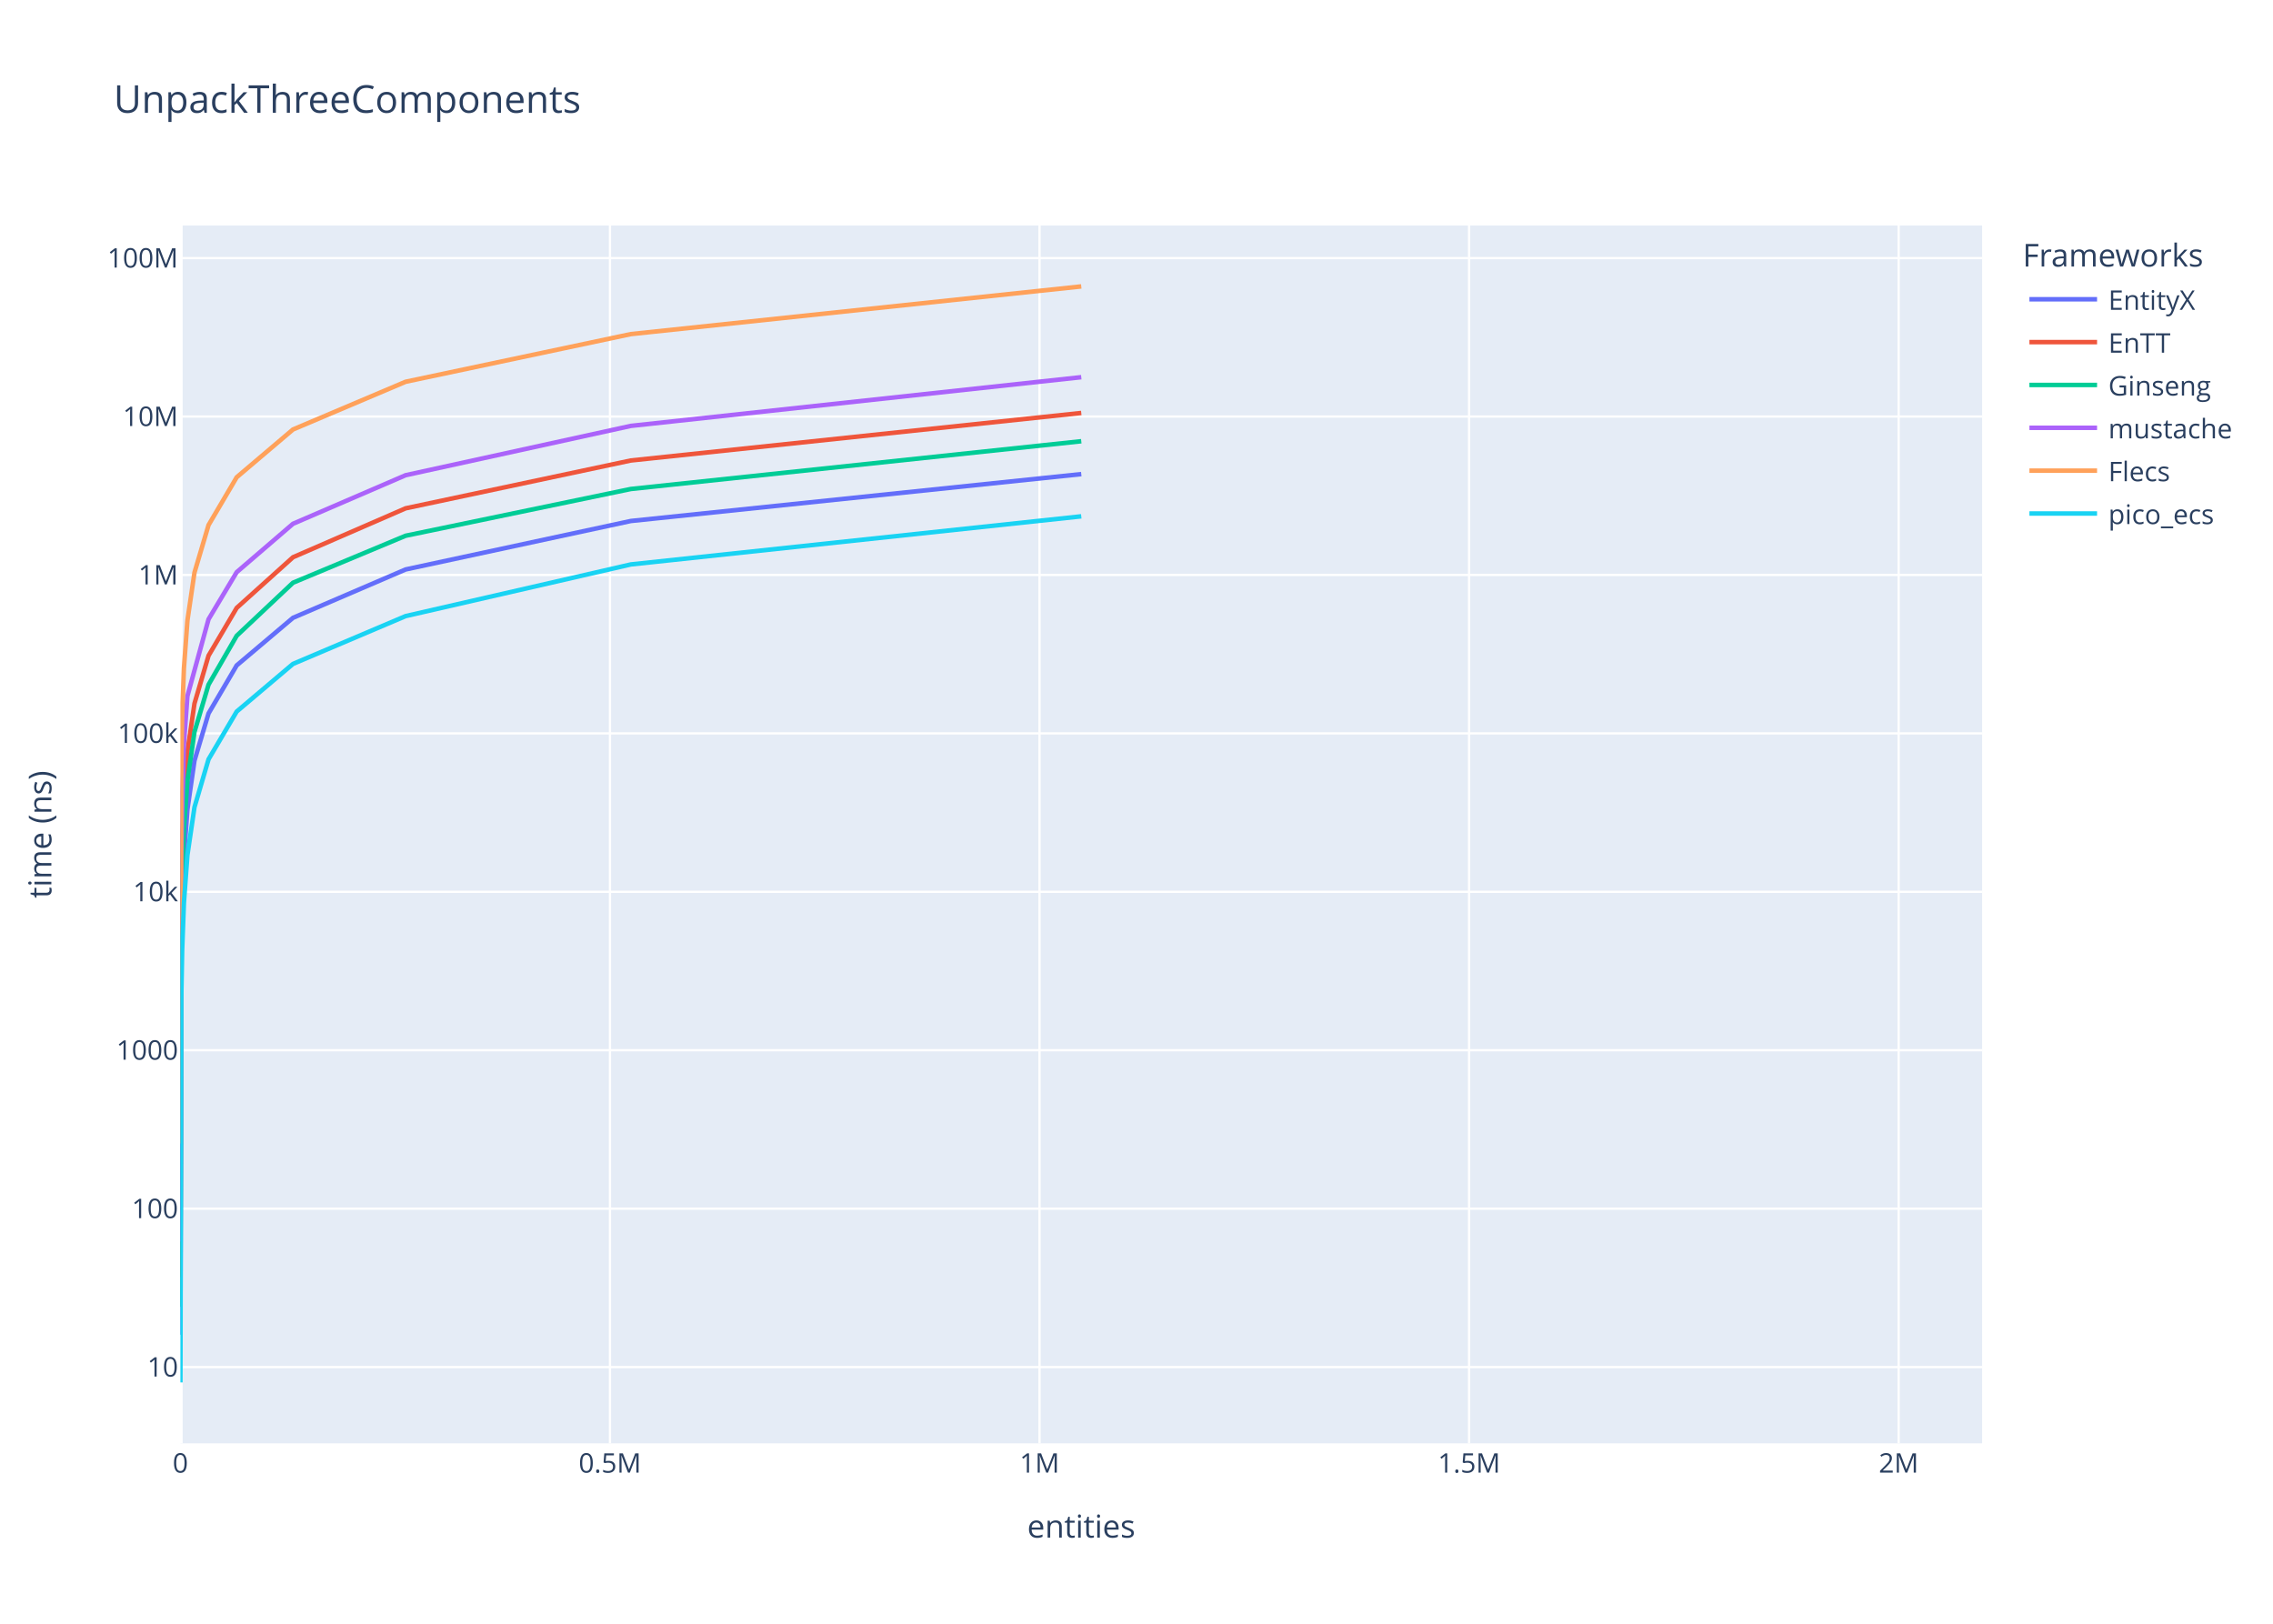
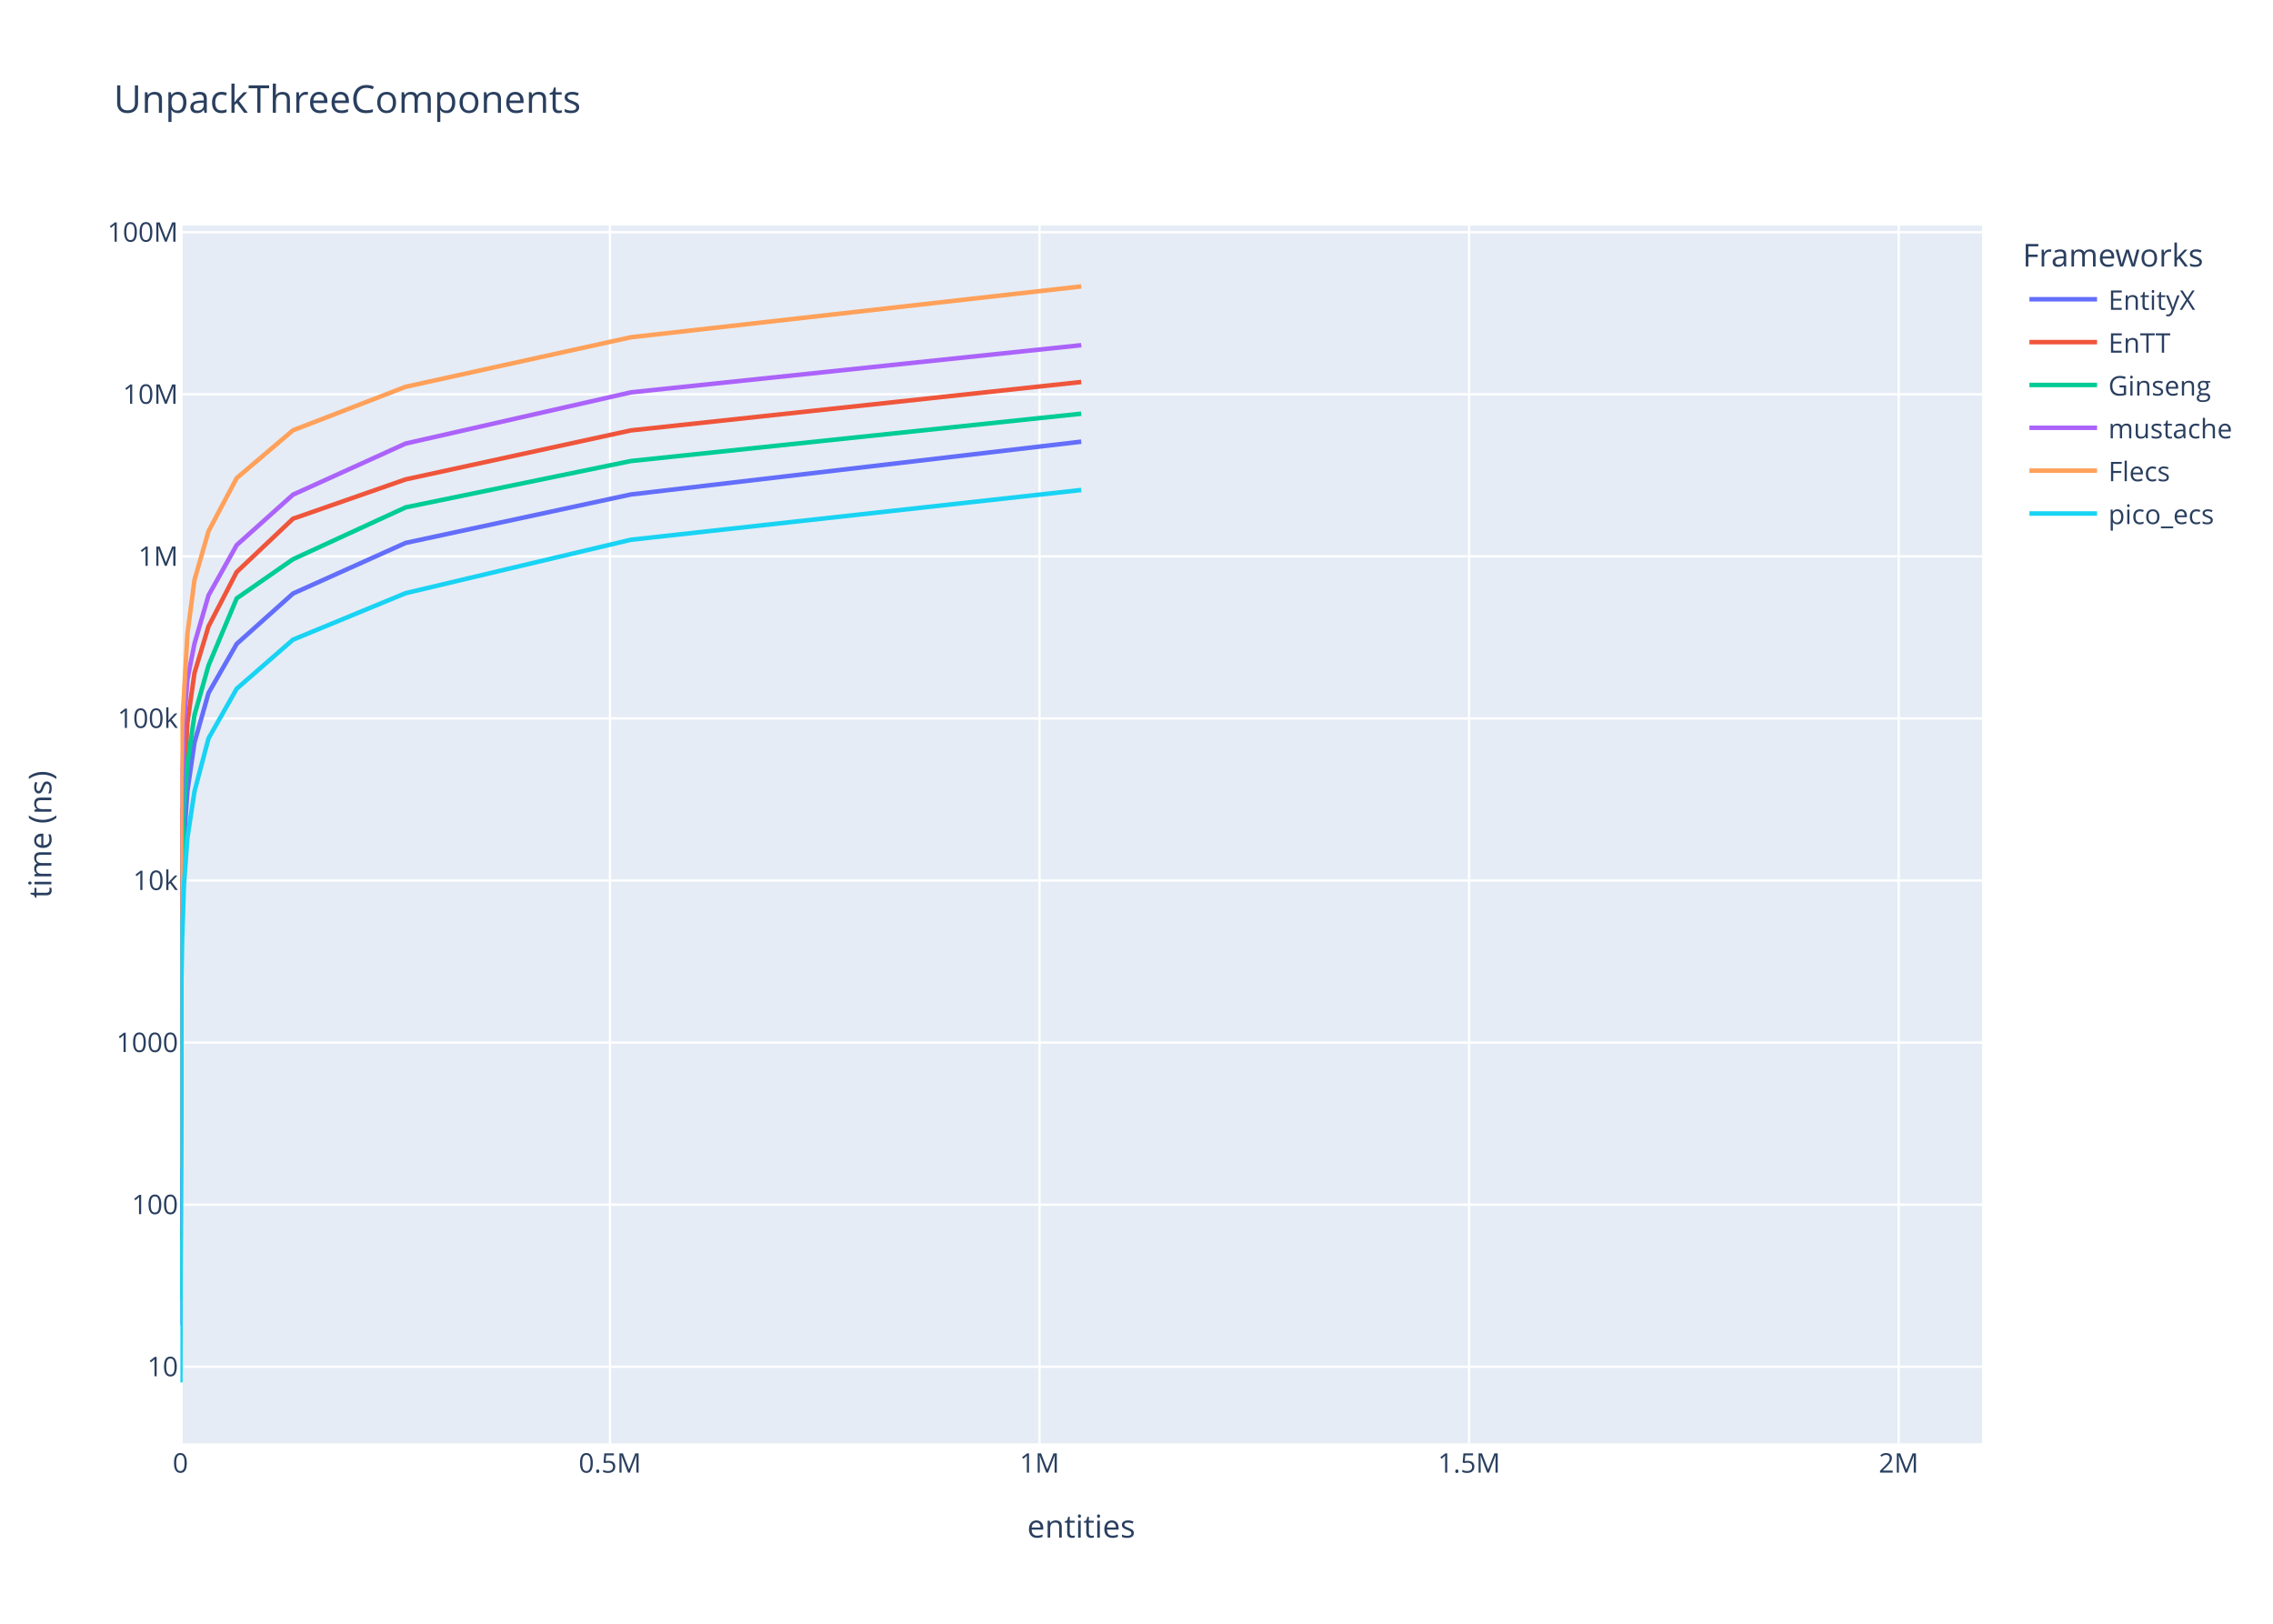
<svg xmlns="http://www.w3.org/2000/svg" class="main-svg" width="1008" height="720" style="" viewBox="0 0 1008 720">
  <rect x="0" y="0" width="1008" height="720" style="fill: rgb(255, 255, 255); fill-opacity: 1;" />
-   <defs id="defs-d4af37">
+   <defs id="defs-d23eb4">
    <g class="clips">
-       <clipPath id="clipd4af37xyplot" class="plotclip">
+       <clipPath id="clipd23eb4xyplot" class="plotclip">
        <rect width="799" height="540" />
      </clipPath>
-       <clipPath class="axesclip" id="clipd4af37x">
+       <clipPath class="axesclip" id="clipd23eb4x">
        <rect x="80" y="0" width="799" height="720" />
      </clipPath>
-       <clipPath class="axesclip" id="clipd4af37y">
+       <clipPath class="axesclip" id="clipd23eb4y">
        <rect x="0" y="100" width="1008" height="540" />
      </clipPath>
-       <clipPath class="axesclip" id="clipd4af37xy">
+       <clipPath class="axesclip" id="clipd23eb4xy">
        <rect x="80" y="100" width="799" height="540" />
      </clipPath>
    </g>
    <g class="gradients" />
    <g class="patterns" />
  </defs>
  <g class="bglayer">
    <rect class="bg" x="80" y="100" width="799" height="540" style="fill: rgb(229, 236, 246); fill-opacity: 1; stroke-width: 0;" />
  </g>
  <g class="layer-below">
    <g class="imagelayer" />
    <g class="shapelayer" />
  </g>
  <g class="cartesianlayer">
    <g class="subplot xy">
      <g class="layer-subplot">
        <g class="shapelayer" />
        <g class="imagelayer" />
      </g>
      <g class="minor-gridlayer">
        <g class="x" />
        <g class="y" />
      </g>
      <g class="gridlayer">
        <g class="x">
          <path class="xgrid crisp" transform="translate(270.5,0)" d="M0,100v540" style="stroke: rgb(255, 255, 255); stroke-opacity: 1; stroke-width: 1px;" />
          <path class="xgrid crisp" transform="translate(460.99,0)" d="M0,100v540" style="stroke: rgb(255, 255, 255); stroke-opacity: 1; stroke-width: 1px;" />
          <path class="xgrid crisp" transform="translate(651.49,0)" d="M0,100v540" style="stroke: rgb(255, 255, 255); stroke-opacity: 1; stroke-width: 1px;" />
          <path class="xgrid crisp" transform="translate(841.99,0)" d="M0,100v540" style="stroke: rgb(255, 255, 255); stroke-opacity: 1; stroke-width: 1px;" />
        </g>
        <g class="y">
-           <path class="ygrid crisp" transform="translate(0,606.19)" d="M80,0h799" style="stroke: rgb(255, 255, 255); stroke-opacity: 1; stroke-width: 1px;" />
-           <path class="ygrid crisp" transform="translate(0,535.94)" d="M80,0h799" style="stroke: rgb(255, 255, 255); stroke-opacity: 1; stroke-width: 1px;" />
-           <path class="ygrid crisp" transform="translate(0,465.69)" d="M80,0h799" style="stroke: rgb(255, 255, 255); stroke-opacity: 1; stroke-width: 1px;" />
-           <path class="ygrid crisp" transform="translate(0,395.44)" d="M80,0h799" style="stroke: rgb(255, 255, 255); stroke-opacity: 1; stroke-width: 1px;" />
-           <path class="ygrid crisp" transform="translate(0,325.2)" d="M80,0h799" style="stroke: rgb(255, 255, 255); stroke-opacity: 1; stroke-width: 1px;" />
-           <path class="ygrid crisp" transform="translate(0,254.95)" d="M80,0h799" style="stroke: rgb(255, 255, 255); stroke-opacity: 1; stroke-width: 1px;" />
-           <path class="ygrid crisp" transform="translate(0,184.7)" d="M80,0h799" style="stroke: rgb(255, 255, 255); stroke-opacity: 1; stroke-width: 1px;" />
-           <path class="ygrid crisp" transform="translate(0,114.45)" d="M80,0h799" style="stroke: rgb(255, 255, 255); stroke-opacity: 1; stroke-width: 1px;" />
+           <path class="ygrid crisp" transform="translate(0,606.04)" d="M80,0h799" style="stroke: rgb(255, 255, 255); stroke-opacity: 1; stroke-width: 1px;" />
+           <path class="ygrid crisp" transform="translate(0,534.17)" d="M80,0h799" style="stroke: rgb(255, 255, 255); stroke-opacity: 1; stroke-width: 1px;" />
+           <path class="ygrid crisp" transform="translate(0,462.3)" d="M80,0h799" style="stroke: rgb(255, 255, 255); stroke-opacity: 1; stroke-width: 1px;" />
+           <path class="ygrid crisp" transform="translate(0,390.44)" d="M80,0h799" style="stroke: rgb(255, 255, 255); stroke-opacity: 1; stroke-width: 1px;" />
+           <path class="ygrid crisp" transform="translate(0,318.57)" d="M80,0h799" style="stroke: rgb(255, 255, 255); stroke-opacity: 1; stroke-width: 1px;" />
+           <path class="ygrid crisp" transform="translate(0,246.7)" d="M80,0h799" style="stroke: rgb(255, 255, 255); stroke-opacity: 1; stroke-width: 1px;" />
+           <path class="ygrid crisp" transform="translate(0,174.84)" d="M80,0h799" style="stroke: rgb(255, 255, 255); stroke-opacity: 1; stroke-width: 1px;" />
+           <path class="ygrid crisp" transform="translate(0,102.97)" d="M80,0h799" style="stroke: rgb(255, 255, 255); stroke-opacity: 1; stroke-width: 1px;" />
        </g>
      </g>
      <g class="zerolinelayer">
        <path class="xzl zl crisp" transform="translate(80,0)" d="M0,100v540" style="stroke: rgb(255, 255, 255); stroke-opacity: 1; stroke-width: 2px;" />
      </g>
      <path class="xlines-below" />
      <path class="ylines-below" />
      <g class="overlines-below" />
      <g class="xaxislayer-below" />
      <g class="yaxislayer-below" />
      <g class="overaxes-below" />
-       <g class="plot" transform="translate(80,100)" clip-path="url(#clipd4af37xyplot)">
+       <g class="plot" transform="translate(80,100)" clip-path="url(#clipd23eb4xyplot)">
        <g class="scatterlayer mlayer">
-           <g class="trace scatter trace29a564" style="stroke-miterlimit: 2; opacity: 1;">
-             <g class="fills" />
-             <g class="errorbars" />
-             <g class="lines">
-               <path class="js-line" d="M0,491.85L0.39,322.28L0.78,300.81L1.56,280.05L3.12,258.86L6.24,237.29L12.48,216.35L24.97,195.05L49.94,173.95L99.88,152.51L199.75,131.02L399.5,110.23" style="vector-effect: non-scaling-stroke; fill: none; stroke: rgb(99, 110, 250); stroke-opacity: 1; stroke-width: 2px; opacity: 1;" />
-             </g>
-             <g class="points" />
-             <g class="text" />
-           </g>
-           <g class="trace scatter trace4665bc" style="stroke-miterlimit: 2; opacity: 1;">
-             <g class="fills" />
-             <g class="errorbars" />
-             <g class="lines">
-               <path class="js-line" d="M0,466.28L0.39,296.86L0.78,275.8L1.56,254.62L3.12,233.27L6.24,211.96L12.48,190.74L24.97,169.55L49.94,147.09L99.88,125.4L199.75,104.19L399.5,83.12" style="vector-effect: non-scaling-stroke; fill: none; stroke: rgb(239, 85, 59); stroke-opacity: 1; stroke-width: 2px; opacity: 1;" />
-             </g>
-             <g class="points" />
-             <g class="text" />
-           </g>
-           <g class="trace scatter tracee7e777" style="stroke-miterlimit: 2; opacity: 1;">
-             <g class="fills" />
-             <g class="errorbars" />
-             <g class="lines">
-               <path class="js-line" d="M0,479.48L0.39,309.96L0.78,288.79L1.56,267.61L3.12,246.09L6.24,224.53L12.48,203.59L24.97,181.91L49.94,158.39L99.88,137.56L199.75,116.83L399.5,95.65" style="vector-effect: non-scaling-stroke; fill: none; stroke: rgb(0, 204, 150); stroke-opacity: 1; stroke-width: 2px; opacity: 1;" />
-             </g>
-             <g class="points" />
-             <g class="text" />
-           </g>
-           <g class="trace scatter tracedeefd8" style="stroke-miterlimit: 2; opacity: 1;">
-             <g class="fills" />
-             <g class="errorbars" />
-             <g class="lines">
-               <path class="js-line" d="M0,450.53L0.39,280.9L0.78,259.74L1.56,229.93L3.12,208.61L12.48,174.59L24.97,153.71L49.94,132.25L99.88,110.72L199.75,88.85L399.5,67.25" style="vector-effect: non-scaling-stroke; fill: none; stroke: rgb(171, 99, 250); stroke-opacity: 1; stroke-width: 2px; opacity: 1;" />
-             </g>
-             <g class="points" />
-             <g class="text" />
-           </g>
-           <g class="trace scatter traceca92a9" style="stroke-miterlimit: 2; opacity: 1;">
-             <g class="fills" />
-             <g class="errorbars" />
-             <g class="lines">
-               <path class="js-line" d="M0,407.03L0.39,238.76L0.78,217.56L1.56,196.38L3.12,175.11L6.24,153.89L12.48,132.83L24.97,111.62L49.94,90.44L99.88,69.28L199.75,48.15L399.5,27" style="vector-effect: non-scaling-stroke; fill: none; stroke: rgb(255, 161, 90); stroke-opacity: 1; stroke-width: 2px; opacity: 1;" />
-             </g>
-             <g class="points" />
-             <g class="text" />
-           </g>
-           <g class="trace scatter tracec1703d" style="stroke-miterlimit: 2; opacity: 1;">
-             <g class="fills" />
-             <g class="errorbars" />
-             <g class="lines">
-               <path class="js-line" d="M0,513L0.39,342.4L0.78,321.31L1.56,300.27L3.12,279.07L6.24,257.94L12.48,236.69L24.97,215.51L49.94,194.39L99.88,173.19L199.75,150.28L399.5,128.95" style="vector-effect: non-scaling-stroke; fill: none; stroke: rgb(25, 211, 243); stroke-opacity: 1; stroke-width: 2px; opacity: 1;" />
+           <g class="trace scatter traceb24163" style="stroke-miterlimit: 2; opacity: 1;">
+             <g class="fills" />
+             <g class="errorbars" />
+             <g class="lines">
+               <path class="js-line" d="M0,487.69L0.39,315.57L0.78,294.07L1.56,272.54L3.12,250.66L6.24,229.27L12.48,207.29L24.97,185.51L49.94,163.18L99.88,140.74L199.75,119.26L399.5,95.84" style="vector-effect: non-scaling-stroke; fill: none; stroke: rgb(99, 110, 250); stroke-opacity: 1; stroke-width: 2px; opacity: 1;" />
+             </g>
+             <g class="points" />
+             <g class="text" />
+           </g>
+           <g class="trace scatter tracef233f9" style="stroke-miterlimit: 2; opacity: 1;">
+             <g class="fills" />
+             <g class="errorbars" />
+             <g class="lines">
+               <path class="js-line" d="M0,449.09L0.39,283.58L0.78,264.14L3.12,220.38L6.24,198.41L12.48,177.72L24.97,153.62L49.94,130.01L99.88,112.57L199.75,90.85L399.5,69.38" style="vector-effect: non-scaling-stroke; fill: none; stroke: rgb(239, 85, 59); stroke-opacity: 1; stroke-width: 2px; opacity: 1;" />
+             </g>
+             <g class="points" />
+             <g class="text" />
+           </g>
+           <g class="trace scatter trace6d83c8" style="stroke-miterlimit: 2; opacity: 1;">
+             <g class="fills" />
+             <g class="errorbars" />
+             <g class="lines">
+               <path class="js-line" d="M0,476.21L0.39,302.86L0.78,282.89L1.56,258.52L3.12,238.74L6.24,217.1L12.48,195.07L24.97,165.32L49.94,147.97L99.88,124.98L199.75,104.43L399.5,83.44" style="vector-effect: non-scaling-stroke; fill: none; stroke: rgb(0, 204, 150); stroke-opacity: 1; stroke-width: 2px; opacity: 1;" />
+             </g>
+             <g class="points" />
+             <g class="text" />
+           </g>
+           <g class="trace scatter tracee3c610" style="stroke-miterlimit: 2; opacity: 1;">
+             <g class="fills" />
+             <g class="errorbars" />
+             <g class="lines">
+               <path class="js-line" d="M0,443.99L0.39,272.16L0.78,250.13L1.56,221.24L3.12,201.22L6.24,185.41L12.48,163.98L24.97,141.69L49.94,119.34L99.88,96.68L199.75,73.98L399.5,53.06" style="vector-effect: non-scaling-stroke; fill: none; stroke: rgb(171, 99, 250); stroke-opacity: 1; stroke-width: 2px; opacity: 1;" />
+             </g>
+             <g class="points" />
+             <g class="text" />
+           </g>
+           <g class="trace scatter trace395a37" style="stroke-miterlimit: 2; opacity: 1;">
+             <g class="fills" />
+             <g class="errorbars" />
+             <g class="lines">
+               <path class="js-line" d="M0,418.16L0.39,246.13L0.78,221.65L3.12,181.09L6.24,157.22L12.48,135.53L24.97,111.99L49.94,90.79L99.88,71.51L199.75,49.55L399.5,27" style="vector-effect: non-scaling-stroke; fill: none; stroke: rgb(255, 161, 90); stroke-opacity: 1; stroke-width: 2px; opacity: 1;" />
+             </g>
+             <g class="points" />
+             <g class="text" />
+           </g>
+           <g class="trace scatter tracea78470" style="stroke-miterlimit: 2; opacity: 1;">
+             <g class="fills" />
+             <g class="errorbars" />
+             <g class="lines">
+               <path class="js-line" d="M0,513L0.39,337.55L0.78,316.34L1.56,292.59L3.12,271.41L6.24,250.96L12.48,227.4L24.97,205.39L49.94,183.64L99.88,163.02L199.75,139.34L399.5,117.27" style="vector-effect: non-scaling-stroke; fill: none; stroke: rgb(25, 211, 243); stroke-opacity: 1; stroke-width: 2px; opacity: 1;" />
            </g>
            <g class="points" />
            <g class="text" />
          </g>
        </g>
      </g>
      <g class="overplot" />
      <path class="xlines-above crisp" d="M0,0" style="fill: none;" />
      <path class="ylines-above crisp" d="M0,0" style="fill: none;" />
      <g class="overlines-above" />
      <g class="xaxislayer-above">
        <g class="xtick">
          <text text-anchor="middle" x="0" y="653" transform="translate(80,0)" style="font-family: 'Open Sans', verdana, arial, sans-serif; font-size: 12px; fill: rgb(42, 63, 95); fill-opacity: 1; white-space: pre; opacity: 1;">0</text>
        </g>
        <g class="xtick">
          <text text-anchor="middle" x="0" y="653" style="font-family: 'Open Sans', verdana, arial, sans-serif; font-size: 12px; fill: rgb(42, 63, 95); fill-opacity: 1; white-space: pre; opacity: 1;" transform="translate(270.5,0)">0.5M</text>
        </g>
        <g class="xtick">
          <text text-anchor="middle" x="0" y="653" style="font-family: 'Open Sans', verdana, arial, sans-serif; font-size: 12px; fill: rgb(42, 63, 95); fill-opacity: 1; white-space: pre; opacity: 1;" transform="translate(460.99,0)">1M</text>
        </g>
        <g class="xtick">
          <text text-anchor="middle" x="0" y="653" style="font-family: 'Open Sans', verdana, arial, sans-serif; font-size: 12px; fill: rgb(42, 63, 95); fill-opacity: 1; white-space: pre; opacity: 1;" transform="translate(651.49,0)">1.5M</text>
        </g>
        <g class="xtick">
          <text text-anchor="middle" x="0" y="653" style="font-family: 'Open Sans', verdana, arial, sans-serif; font-size: 12px; fill: rgb(42, 63, 95); fill-opacity: 1; white-space: pre; opacity: 1;" transform="translate(841.99,0)">2M</text>
        </g>
      </g>
      <g class="yaxislayer-above">
        <g class="ytick">
-           <text text-anchor="end" x="79" y="4.2" transform="translate(0,606.19)" style="font-family: 'Open Sans', verdana, arial, sans-serif; font-size: 12px; fill: rgb(42, 63, 95); fill-opacity: 1; white-space: pre; opacity: 1;">10</text>
-         </g>
-         <g class="ytick">
-           <text text-anchor="end" x="79" y="4.2" style="font-family: 'Open Sans', verdana, arial, sans-serif; font-size: 12px; fill: rgb(42, 63, 95); fill-opacity: 1; white-space: pre; opacity: 1;" transform="translate(0,535.94)">100</text>
-         </g>
-         <g class="ytick">
-           <text text-anchor="end" x="79" y="4.2" style="font-family: 'Open Sans', verdana, arial, sans-serif; font-size: 12px; fill: rgb(42, 63, 95); fill-opacity: 1; white-space: pre; opacity: 1;" transform="translate(0,465.69)">1000</text>
-         </g>
-         <g class="ytick">
-           <text text-anchor="end" x="79" y="4.2" style="font-family: 'Open Sans', verdana, arial, sans-serif; font-size: 12px; fill: rgb(42, 63, 95); fill-opacity: 1; white-space: pre; opacity: 1;" transform="translate(0,395.44)">10k</text>
-         </g>
-         <g class="ytick">
-           <text text-anchor="end" x="79" y="4.2" style="font-family: 'Open Sans', verdana, arial, sans-serif; font-size: 12px; fill: rgb(42, 63, 95); fill-opacity: 1; white-space: pre; opacity: 1;" transform="translate(0,325.2)">100k</text>
-         </g>
-         <g class="ytick">
-           <text text-anchor="end" x="79" y="4.2" style="font-family: 'Open Sans', verdana, arial, sans-serif; font-size: 12px; fill: rgb(42, 63, 95); fill-opacity: 1; white-space: pre; opacity: 1;" transform="translate(0,254.95)">1M</text>
-         </g>
-         <g class="ytick">
-           <text text-anchor="end" x="79" y="4.2" style="font-family: 'Open Sans', verdana, arial, sans-serif; font-size: 12px; fill: rgb(42, 63, 95); fill-opacity: 1; white-space: pre; opacity: 1;" transform="translate(0,184.7)">10M</text>
-         </g>
-         <g class="ytick">
-           <text text-anchor="end" x="79" y="4.2" style="font-family: 'Open Sans', verdana, arial, sans-serif; font-size: 12px; fill: rgb(42, 63, 95); fill-opacity: 1; white-space: pre; opacity: 1;" transform="translate(0,114.45)">100M</text>
+           <text text-anchor="end" x="79" y="4.2" transform="translate(0,606.04)" style="font-family: 'Open Sans', verdana, arial, sans-serif; font-size: 12px; fill: rgb(42, 63, 95); fill-opacity: 1; white-space: pre; opacity: 1;">10</text>
+         </g>
+         <g class="ytick">
+           <text text-anchor="end" x="79" y="4.2" style="font-family: 'Open Sans', verdana, arial, sans-serif; font-size: 12px; fill: rgb(42, 63, 95); fill-opacity: 1; white-space: pre; opacity: 1;" transform="translate(0,534.17)">100</text>
+         </g>
+         <g class="ytick">
+           <text text-anchor="end" x="79" y="4.2" style="font-family: 'Open Sans', verdana, arial, sans-serif; font-size: 12px; fill: rgb(42, 63, 95); fill-opacity: 1; white-space: pre; opacity: 1;" transform="translate(0,462.3)">1000</text>
+         </g>
+         <g class="ytick">
+           <text text-anchor="end" x="79" y="4.2" style="font-family: 'Open Sans', verdana, arial, sans-serif; font-size: 12px; fill: rgb(42, 63, 95); fill-opacity: 1; white-space: pre; opacity: 1;" transform="translate(0,390.44)">10k</text>
+         </g>
+         <g class="ytick">
+           <text text-anchor="end" x="79" y="4.2" style="font-family: 'Open Sans', verdana, arial, sans-serif; font-size: 12px; fill: rgb(42, 63, 95); fill-opacity: 1; white-space: pre; opacity: 1;" transform="translate(0,318.57)">100k</text>
+         </g>
+         <g class="ytick">
+           <text text-anchor="end" x="79" y="4.2" style="font-family: 'Open Sans', verdana, arial, sans-serif; font-size: 12px; fill: rgb(42, 63, 95); fill-opacity: 1; white-space: pre; opacity: 1;" transform="translate(0,246.7)">1M</text>
+         </g>
+         <g class="ytick">
+           <text text-anchor="end" x="79" y="4.2" style="font-family: 'Open Sans', verdana, arial, sans-serif; font-size: 12px; fill: rgb(42, 63, 95); fill-opacity: 1; white-space: pre; opacity: 1;" transform="translate(0,174.84)">10M</text>
+         </g>
+         <g class="ytick">
+           <text text-anchor="end" x="79" y="4.2" style="font-family: 'Open Sans', verdana, arial, sans-serif; font-size: 12px; fill: rgb(42, 63, 95); fill-opacity: 1; white-space: pre; opacity: 1;" transform="translate(0,102.97)">100M</text>
        </g>
      </g>
      <g class="overaxes-above" />
    </g>
  </g>
  <g class="polarlayer" />
  <g class="smithlayer" />
  <g class="ternarylayer" />
  <g class="geolayer" />
  <g class="funnelarealayer" />
  <g class="pielayer" />
  <g class="iciclelayer" />
  <g class="treemaplayer" />
  <g class="sunburstlayer" />
  <g class="glimages" />
-   <defs id="topdefs-d4af37">
+   <defs id="topdefs-d23eb4">
    <g class="clips" />
-     <clipPath id="legendd4af37">
+     <clipPath id="legendd23eb4">
      <rect width="101" height="143" x="0" y="0" />
    </clipPath>
  </defs>
  <g class="layer-above">
    <g class="imagelayer" />
    <g class="shapelayer" />
  </g>
  <g class="infolayer">
    <g class="legend" pointer-events="all" transform="translate(894.98,100)">
      <rect class="bg" shape-rendering="crispEdges" width="101" height="143" x="0" y="0" style="stroke: rgb(68, 68, 68); stroke-opacity: 1; fill: rgb(255, 255, 255); fill-opacity: 1; stroke-width: 0px;" />
-       <g class="scrollbox" transform="" clip-path="url(#legendd4af37)">
+       <g class="scrollbox" transform="" clip-path="url(#legendd23eb4)">
        <text class="legendtitletext" text-anchor="start" x="2" y="18.2" style="font-family: 'Open Sans', verdana, arial, sans-serif; font-size: 14px; fill: rgb(42, 63, 95); fill-opacity: 1; white-space: pre;">Frameworks</text>
        <g class="groups" transform="">
          <g class="traces" transform="translate(0,32.7)" style="opacity: 1;">
            <text class="legendtext" text-anchor="start" x="40" y="4.68" style="font-family: 'Open Sans', verdana, arial, sans-serif; font-size: 12px; fill: rgb(42, 63, 95); fill-opacity: 1; white-space: pre;">EntityX</text>
            <g class="layers" style="opacity: 1;">
              <g class="legendfill" />
              <g class="legendlines">
                <path class="js-line" d="M5,0h30" style="fill: none; stroke: rgb(99, 110, 250); stroke-opacity: 1; stroke-width: 2px;" />
              </g>
              <g class="legendsymbols">
                <g class="legendpoints" />
              </g>
            </g>
            <rect class="legendtoggle" x="0" y="-9.5" width="95.25" height="19" style="fill: rgb(0, 0, 0); fill-opacity: 0;" />
          </g>
        </g>
        <g class="groups" transform="">
          <g class="traces" transform="translate(0,51.7)" style="opacity: 1;">
            <text class="legendtext" text-anchor="start" x="40" y="4.68" style="font-family: 'Open Sans', verdana, arial, sans-serif; font-size: 12px; fill: rgb(42, 63, 95); fill-opacity: 1; white-space: pre;">EnTT</text>
            <g class="layers" style="opacity: 1;">
              <g class="legendfill" />
              <g class="legendlines">
                <path class="js-line" d="M5,0h30" style="fill: none; stroke: rgb(239, 85, 59); stroke-opacity: 1; stroke-width: 2px;" />
              </g>
              <g class="legendsymbols">
                <g class="legendpoints" />
              </g>
            </g>
            <rect class="legendtoggle" x="0" y="-9.5" width="95.25" height="19" style="fill: rgb(0, 0, 0); fill-opacity: 0;" />
          </g>
        </g>
        <g class="groups" transform="">
          <g class="traces" transform="translate(0,70.7)" style="opacity: 1;">
            <text class="legendtext" text-anchor="start" x="40" y="4.68" style="font-family: 'Open Sans', verdana, arial, sans-serif; font-size: 12px; fill: rgb(42, 63, 95); fill-opacity: 1; white-space: pre;">Ginseng</text>
            <g class="layers" style="opacity: 1;">
              <g class="legendfill" />
              <g class="legendlines">
                <path class="js-line" d="M5,0h30" style="fill: none; stroke: rgb(0, 204, 150); stroke-opacity: 1; stroke-width: 2px;" />
              </g>
              <g class="legendsymbols">
                <g class="legendpoints" />
              </g>
            </g>
            <rect class="legendtoggle" x="0" y="-9.5" width="95.25" height="19" style="fill: rgb(0, 0, 0); fill-opacity: 0;" />
          </g>
        </g>
        <g class="groups" transform="">
          <g class="traces" transform="translate(0,89.7)" style="opacity: 1;">
            <text class="legendtext" text-anchor="start" x="40" y="4.68" style="font-family: 'Open Sans', verdana, arial, sans-serif; font-size: 12px; fill: rgb(42, 63, 95); fill-opacity: 1; white-space: pre;">mustache</text>
            <g class="layers" style="opacity: 1;">
              <g class="legendfill" />
              <g class="legendlines">
                <path class="js-line" d="M5,0h30" style="fill: none; stroke: rgb(171, 99, 250); stroke-opacity: 1; stroke-width: 2px;" />
              </g>
              <g class="legendsymbols">
                <g class="legendpoints" />
              </g>
            </g>
            <rect class="legendtoggle" x="0" y="-9.5" width="95.25" height="19" style="fill: rgb(0, 0, 0); fill-opacity: 0;" />
          </g>
        </g>
        <g class="groups" transform="">
          <g class="traces" transform="translate(0,108.7)" style="opacity: 1;">
            <text class="legendtext" text-anchor="start" x="40" y="4.68" style="font-family: 'Open Sans', verdana, arial, sans-serif; font-size: 12px; fill: rgb(42, 63, 95); fill-opacity: 1; white-space: pre;">Flecs</text>
            <g class="layers" style="opacity: 1;">
              <g class="legendfill" />
              <g class="legendlines">
                <path class="js-line" d="M5,0h30" style="fill: none; stroke: rgb(255, 161, 90); stroke-opacity: 1; stroke-width: 2px;" />
              </g>
              <g class="legendsymbols">
                <g class="legendpoints" />
              </g>
            </g>
            <rect class="legendtoggle" x="0" y="-9.5" width="95.25" height="19" style="fill: rgb(0, 0, 0); fill-opacity: 0;" />
          </g>
        </g>
        <g class="groups" transform="">
          <g class="traces" transform="translate(0,127.7)" style="opacity: 1;">
            <text class="legendtext" text-anchor="start" x="40" y="4.68" style="font-family: 'Open Sans', verdana, arial, sans-serif; font-size: 12px; fill: rgb(42, 63, 95); fill-opacity: 1; white-space: pre;">pico_ecs</text>
            <g class="layers" style="opacity: 1;">
              <g class="legendfill" />
              <g class="legendlines">
                <path class="js-line" d="M5,0h30" style="fill: none; stroke: rgb(25, 211, 243); stroke-opacity: 1; stroke-width: 2px;" />
              </g>
              <g class="legendsymbols">
                <g class="legendpoints" />
              </g>
            </g>
            <rect class="legendtoggle" x="0" y="-9.5" width="95.25" height="19" style="fill: rgb(0, 0, 0); fill-opacity: 0;" />
          </g>
        </g>
      </g>
      <rect class="scrollbar" rx="20" ry="3" width="0" height="0" x="0" y="0" style="fill: rgb(128, 139, 164); fill-opacity: 1;" />
    </g>
    <g class="g-gtitle">
      <text class="gtitle" x="50.4" y="50" text-anchor="start" dy="0em" style="font-family: 'Open Sans', verdana, arial, sans-serif; font-size: 17px; fill: rgb(42, 63, 95); opacity: 1; font-weight: normal; white-space: pre;">UnpackThreeComponents</text>
    </g>
    <g class="g-xtitle">
      <text class="xtitle" x="479.5" y="681.8" text-anchor="middle" style="font-family: 'Open Sans', verdana, arial, sans-serif; font-size: 14px; fill: rgb(42, 63, 95); opacity: 1; font-weight: normal; white-space: pre;">entities</text>
    </g>
    <g class="g-ytitle">
      <text class="ytitle" transform="rotate(-90,22.77813,370)" x="22.778" y="370" text-anchor="middle" style="font-family: 'Open Sans', verdana, arial, sans-serif; font-size: 14px; fill: rgb(42, 63, 95); opacity: 1; font-weight: normal; white-space: pre;">time (ns)</text>
    </g>
  </g>
</svg>
